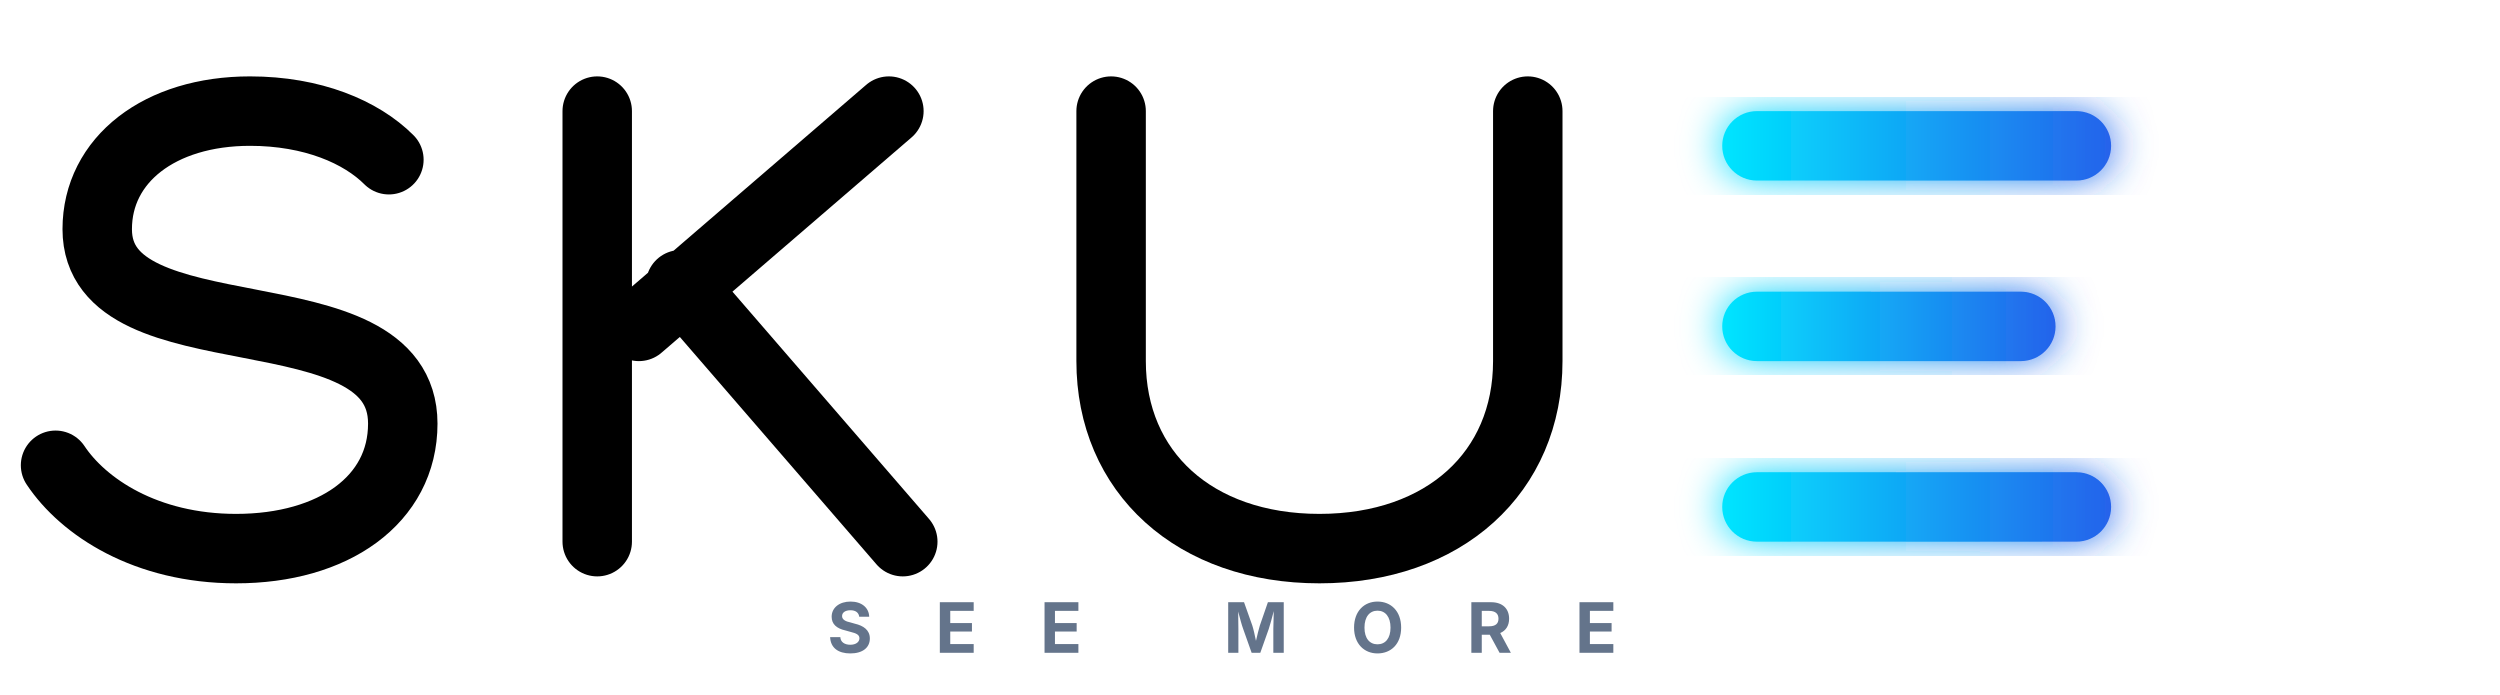
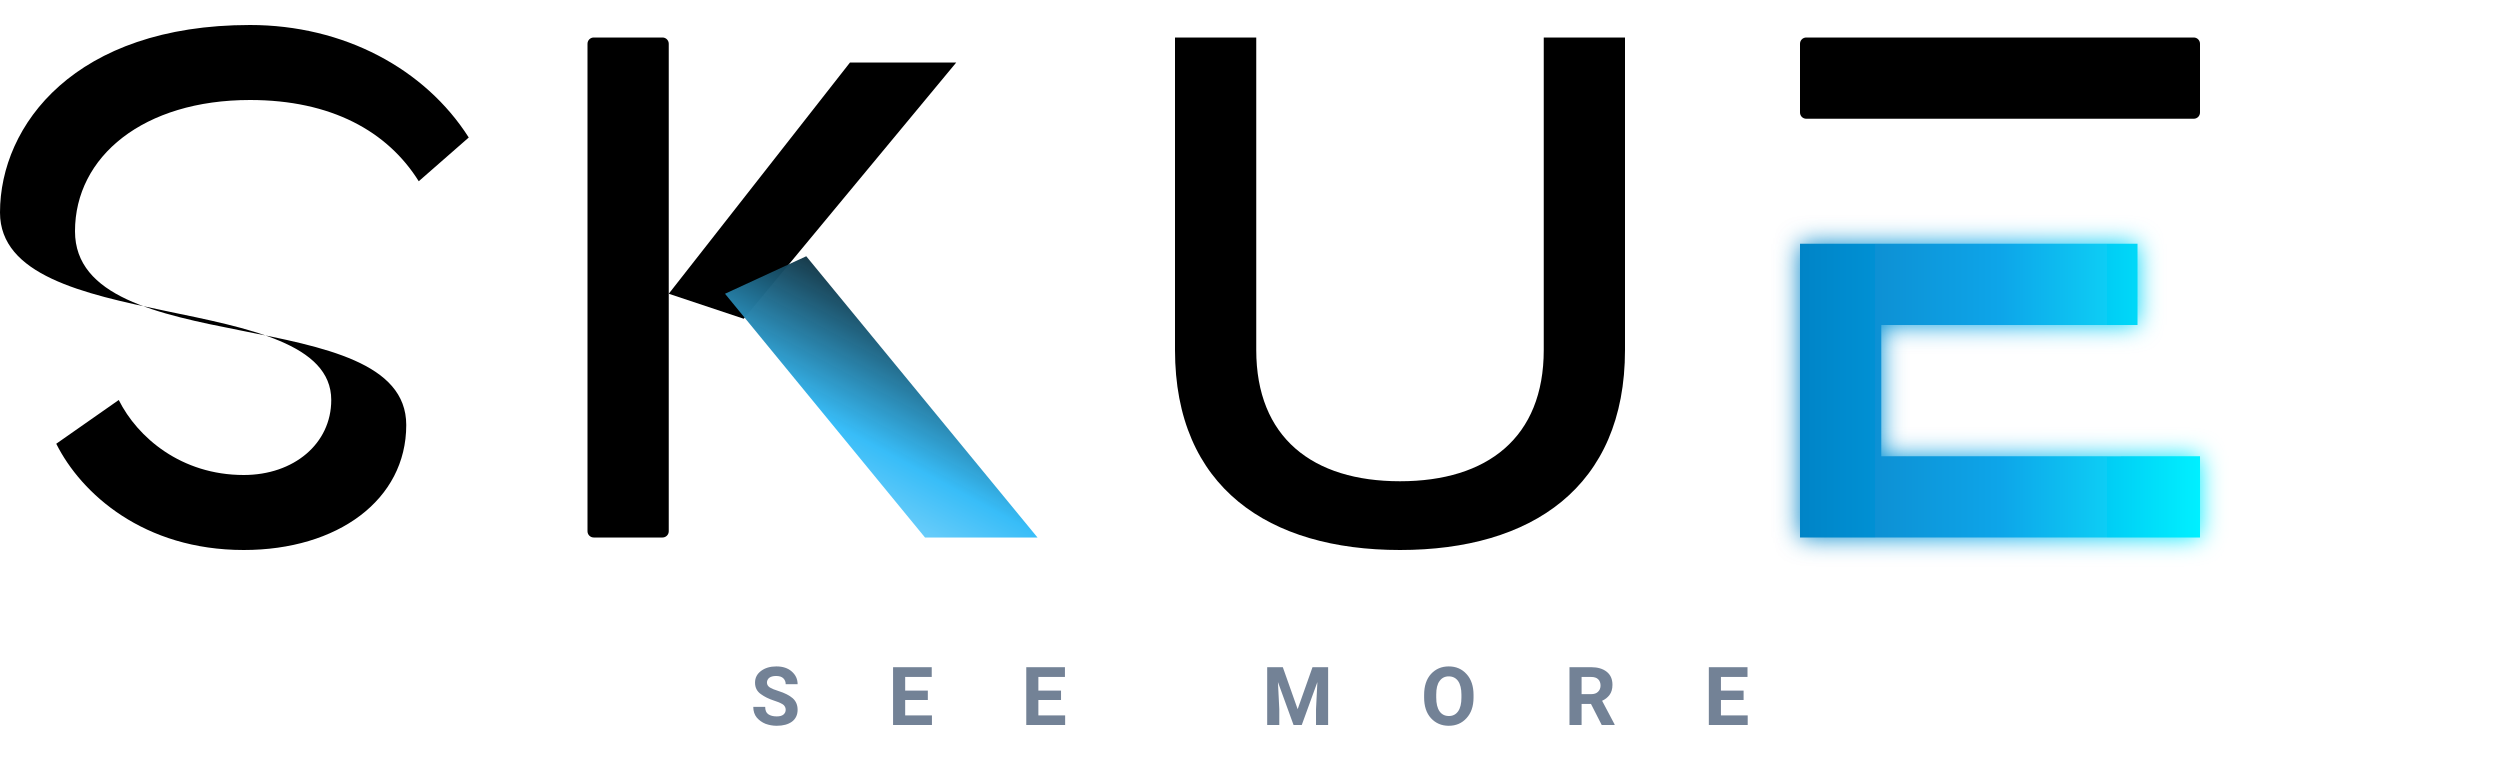
- <svg xmlns="http://www.w3.org/2000/svg" viewBox="0 0 180 50" fill="none" class="h-9 w-auto">
+ <svg xmlns="http://www.w3.org/2000/svg" viewBox="0 0 200 62" fill="none" class="h-10 w-auto">
  <defs>
-     <linearGradient id="skue-e-grad" x1="0%" y1="0%" x2="100%" y2="0%">
-       <stop offset="0%" stop-color="#00E5FF" />
-       <stop offset="100%" stop-color="#2563EB" />
+     <linearGradient id="skue-k-reflection" x1="0%" y1="100%" x2="60%" y2="0%">
+       <stop offset="0%" stop-color="#BAE6FD" />
+       <stop offset="45%" stop-color="#38BDF8" />
+       <stop offset="100%" stop-color="currentColor" stop-opacity="0.95" />
    </linearGradient>
-     <filter id="skue-glow" x="-20%" y="-20%" width="140%" height="140%">
-       <feGaussianBlur stdDeviation="1.5" result="blur" />
+     <linearGradient id="skue-e-bracket" x1="0%" y1="0%" x2="100%" y2="0%">
+       <stop offset="0%" stop-color="#0284C7" />
+       <stop offset="50%" stop-color="#0EA5E9" />
+       <stop offset="100%" stop-color="#00F0FF" />
+     </linearGradient>
+     <filter id="skue-glow-accent" x="-20%" y="-20%" width="140%" height="140%">
+       <feGaussianBlur stdDeviation="1" result="blur" />
      <feComposite in="SourceGraphic" in2="blur" operator="over" />
    </filter>
  </defs>
-   <path d="M 28 11.5 C 26 9.5 22.5 8 18 8 C 11.5 8 7 11.5 7 16.5 C 7 26 29 20.5 29 30.5 C 29 36 24 39.5 17 39.5 C 10.5 39.5 6 36.5 4 33.5" stroke="currentColor" stroke-width="5" stroke-linecap="round" stroke-linejoin="round" fill="none" />
-   <path d="M 43 8 L 43 39 M 64 8 L 46 23.5 M 49 20.5 L 65 39" stroke="currentColor" stroke-width="5" stroke-linecap="round" stroke-linejoin="round" fill="none" />
-   <path d="M 80 8 L 80 26 C 80 34 86 39.5 95 39.5 C 104 39.5 110 34 110 26 L 110 8" stroke="currentColor" stroke-width="5" stroke-linecap="round" stroke-linejoin="round" fill="none" />
-   <rect x="124" y="8" width="28" height="5" rx="2.5" fill="url(#skue-e-grad)" filter="url(#skue-glow)" />
-   <rect x="124" y="21" width="24" height="5" rx="2.5" fill="url(#skue-e-grad)" filter="url(#skue-glow)" />
-   <rect x="124" y="34" width="28" height="5" rx="2.5" fill="url(#skue-e-grad)" filter="url(#skue-glow)" />
-   <text x="88" y="47" text-anchor="middle" font-family="'Instrument Sans', -apple-system, sans-serif" font-size="5" font-weight="700" letter-spacing="4.5" fill="#64748b">SEE MORE</text>
+   <g id="skue-wordmark" class="text-gray-900 dark:text-white" fill="currentColor">
+     <path d="M 33.5 14.5 C 31 10.5 26.5 8 20 8 C 11.5 8 6 12.5 6 18.5 C 6 29 32.5 24 32.5 34 C 32.5 40 27 44 19.5 44 C 11.5 44 6.5 39.5 4.5 35.5 L 9.5 32 C 11 35 14.5 38 19.5 38 C 23.5 38 26.5 35.5 26.5 32 C 26.5 23 0 27 0 17 C 0 10 6 2 20 2 C 27.5 2 34 5.5 37.5 11 L 33.5 14.5 Z" />
+     <rect x="47" y="3" width="6.5" height="40" rx="0.5" />
+     <path d="M 53.5 23.5 L 68 5 L 76.5 5 L 59.5 25.5 Z" />
+     <path d="M 58 23.5 L 74 43 L 83 43 L 64.5 20.5 Z" fill="url(#skue-k-reflection)" />
+     <path d="M 94 3 L 100.5 3 L 100.5 28 C 100.5 35 105 38.5 112 38.5 C 119 38.5 123.5 35 123.5 28 L 123.5 3 L 130 3 L 130 28 C 130 39 122.5 44 112 44 C 101.5 44 94 39 94 28 L 94 3 Z" />
+     <rect x="144" y="3" width="32" height="6.5" rx="0.5" />
+     <path d="M 144 19.5 L 171 19.5 L 171 26 L 150.5 26 L 150.5 36.5 L 176 36.5 L 176 43 L 144 43 Z" fill="url(#skue-e-bracket)" filter="url(#skue-glow-accent)" />
+   </g>
+   <text x="100" y="58" text-anchor="middle" font-family="'Instrument Sans', -apple-system, BlinkMacSystemFont, 'Segoe UI', Roboto, sans-serif" font-size="6.5" font-weight="600" letter-spacing="7" fill="#64748B" opacity="0.9">SEE MORE</text>
</svg>
